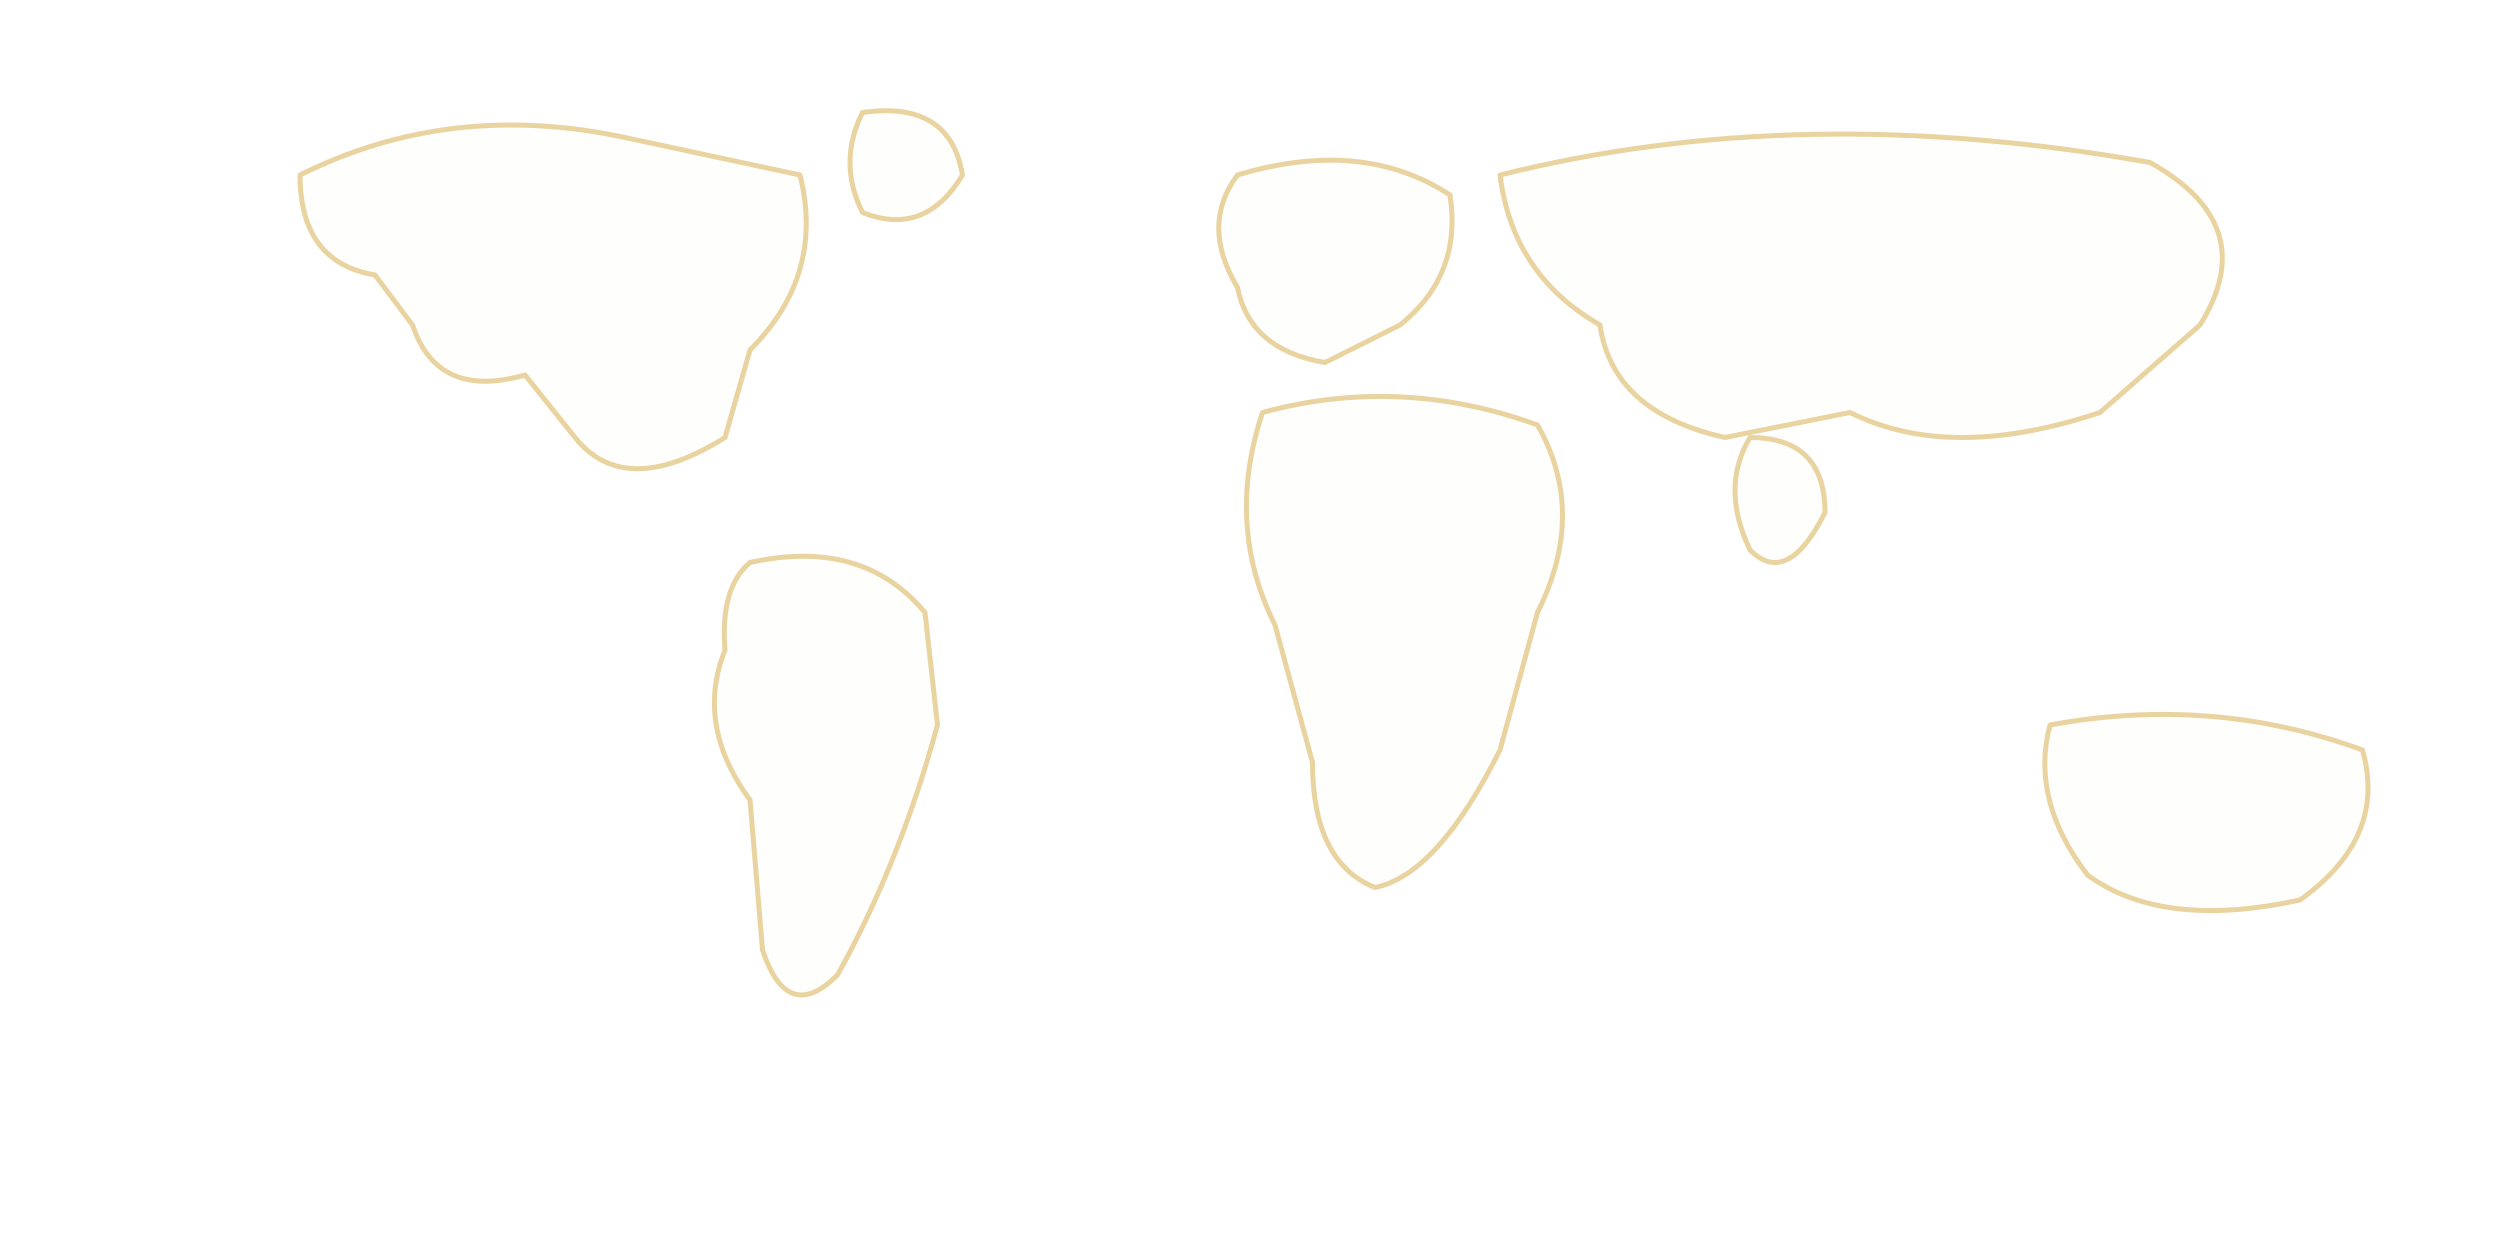
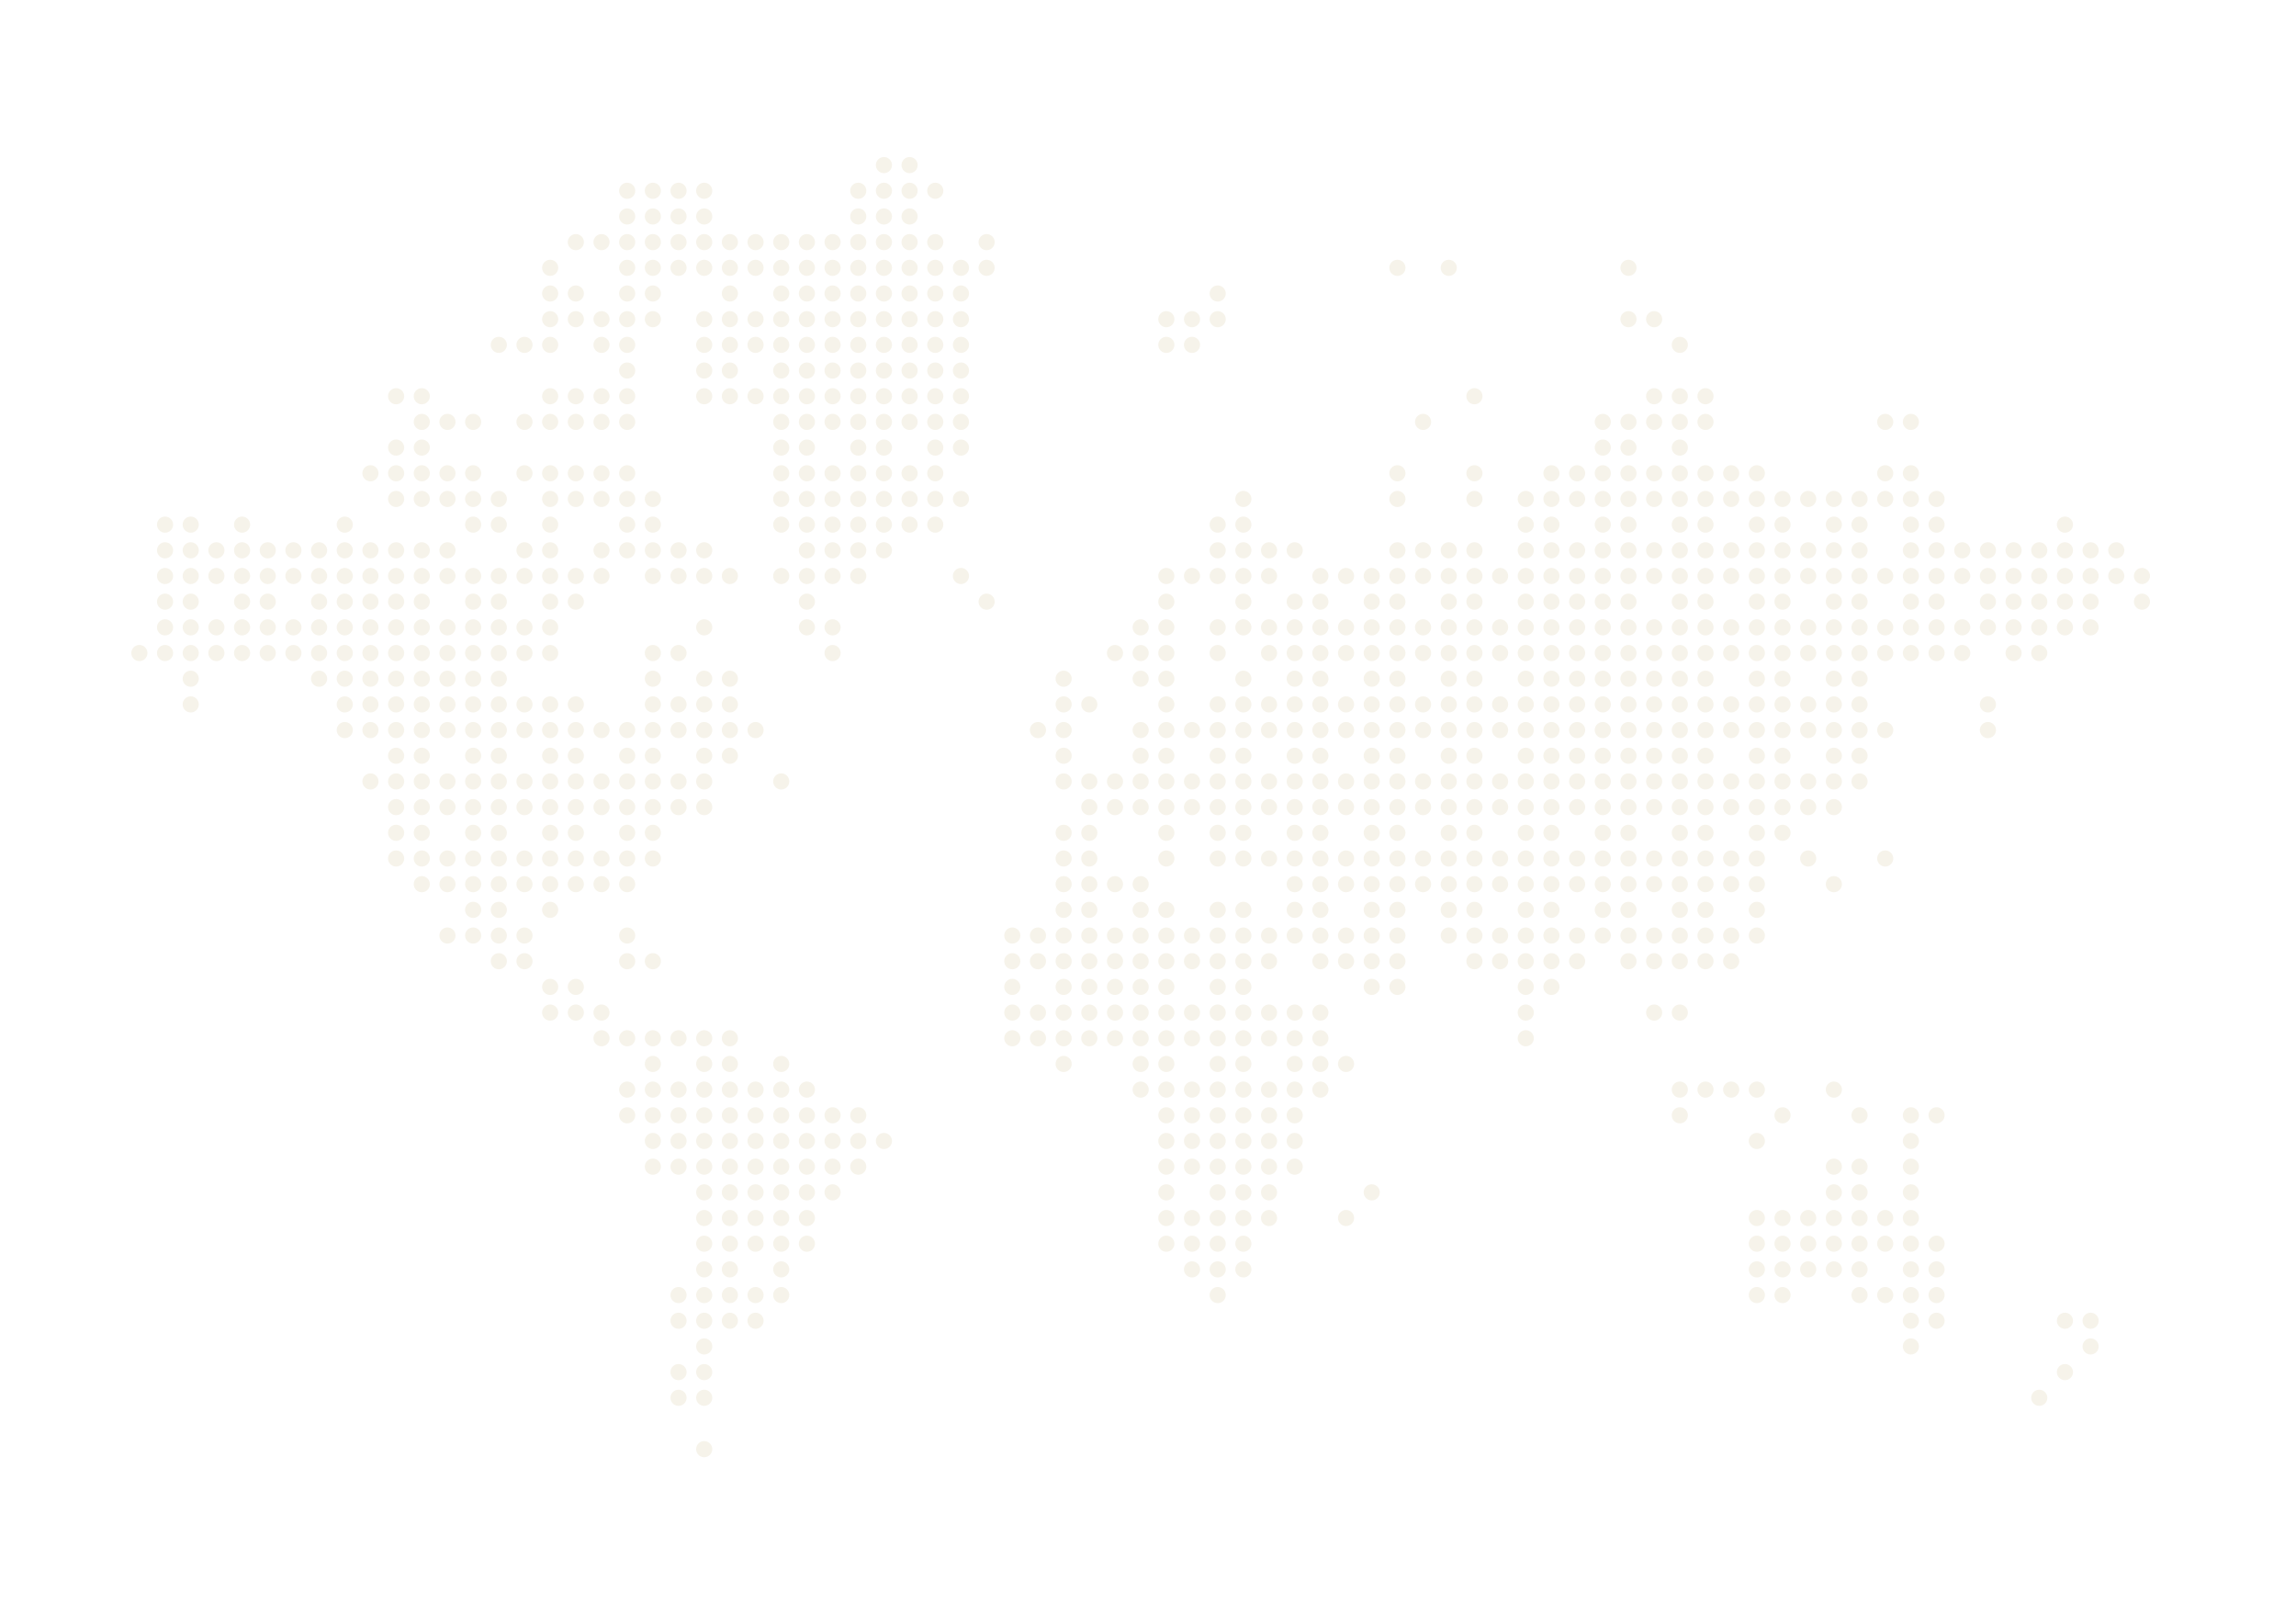
- <svg xmlns="http://www.w3.org/2000/svg" viewBox="0 0 1000 500" role="img" aria-label="World map">
-   <g fill="#f6f3ea" fill-opacity="0.16" stroke="#d4a843" stroke-opacity="0.5" stroke-width="2" stroke-linejoin="round">
-     <path d="M120 70 Q180 40 250 55 L320 70 Q330 110 300 140 L290 175 Q250 200 230 175 L210 150 Q175 160 165 130 L150 110 Q120 105 120 70 Z" />
-     <path d="M345 45 Q380 40 385 70 Q370 95 345 85 Q335 65 345 45 Z" />
-     <path d="M300 225 Q345 215 370 245 L375 290 Q360 345 335 390 Q315 410 305 380 L300 320 Q278 290 290 260 Q288 235 300 225 Z" />
-     <path d="M495 70 Q545 55 580 78 Q585 110 560 130 L530 145 Q500 140 495 115 Q480 90 495 70 Z" />
-     <path d="M505 165 Q560 150 615 170 Q635 205 615 245 L600 300 Q575 350 550 355 Q525 345 525 305 L510 250 Q490 210 505 165 Z" />
-     <path d="M600 70 Q720 40 860 65 Q905 90 880 130 L840 165 Q780 185 740 165 L690 175 Q645 165 640 130 Q605 110 600 70 Z" />
-     <path d="M700 175 Q730 175 730 205 Q715 235 700 220 Q688 195 700 175 Z" />
-     <path d="M820 290 Q885 278 945 300 Q955 335 920 360 Q865 372 835 350 Q812 320 820 290 Z" />
+ <svg xmlns="http://www.w3.org/2000/svg" viewBox="0 0 626 440" role="img" aria-label="World map (dot matrix)">
+   <style>circle{r:2.2px}</style>
+   <g fill="#f6f3ea">
+     <circle cx="241" cy="45" />
+     <circle cx="248" cy="45" />
+     <circle cx="171" cy="52" />
+     <circle cx="178" cy="52" />
+     <circle cx="185" cy="52" />
+     <circle cx="192" cy="52" />
+     <circle cx="234" cy="52" />
+     <circle cx="241" cy="52" />
+     <circle cx="248" cy="52" />
+     <circle cx="255" cy="52" />
+     <circle cx="171" cy="59" />
+     <circle cx="178" cy="59" />
+     <circle cx="185" cy="59" />
+     <circle cx="192" cy="59" />
+     <circle cx="234" cy="59" />
+     <circle cx="241" cy="59" />
+     <circle cx="248" cy="59" />
+     <circle cx="157" cy="66" />
+     <circle cx="164" cy="66" />
+     <circle cx="171" cy="66" />
+     <circle cx="178" cy="66" />
+     <circle cx="185" cy="66" />
+     <circle cx="192" cy="66" />
+     <circle cx="199" cy="66" />
+     <circle cx="206" cy="66" />
+     <circle cx="213" cy="66" />
+     <circle cx="220" cy="66" />
+     <circle cx="227" cy="66" />
+     <circle cx="234" cy="66" />
+     <circle cx="241" cy="66" />
+     <circle cx="248" cy="66" />
+     <circle cx="255" cy="66" />
+     <circle cx="269" cy="66" />
+     <circle cx="150" cy="73" />
+     <circle cx="171" cy="73" />
+     <circle cx="178" cy="73" />
+     <circle cx="185" cy="73" />
+     <circle cx="192" cy="73" />
+     <circle cx="199" cy="73" />
+     <circle cx="206" cy="73" />
+     <circle cx="213" cy="73" />
+     <circle cx="220" cy="73" />
+     <circle cx="227" cy="73" />
+     <circle cx="234" cy="73" />
+     <circle cx="241" cy="73" />
+     <circle cx="248" cy="73" />
+     <circle cx="255" cy="73" />
+     <circle cx="262" cy="73" />
+     <circle cx="269" cy="73" />
+     <circle cx="381" cy="73" />
+     <circle cx="395" cy="73" />
+     <circle cx="444" cy="73" />
+     <circle cx="150" cy="80" />
+     <circle cx="157" cy="80" />
+     <circle cx="171" cy="80" />
+     <circle cx="178" cy="80" />
+     <circle cx="199" cy="80" />
+     <circle cx="213" cy="80" />
+     <circle cx="220" cy="80" />
+     <circle cx="227" cy="80" />
+     <circle cx="234" cy="80" />
+     <circle cx="241" cy="80" />
+     <circle cx="248" cy="80" />
+     <circle cx="255" cy="80" />
+     <circle cx="262" cy="80" />
+     <circle cx="332" cy="80" />
+     <circle cx="150" cy="87" />
+     <circle cx="157" cy="87" />
+     <circle cx="164" cy="87" />
+     <circle cx="171" cy="87" />
+     <circle cx="178" cy="87" />
+     <circle cx="192" cy="87" />
+     <circle cx="199" cy="87" />
+     <circle cx="206" cy="87" />
+     <circle cx="213" cy="87" />
+     <circle cx="220" cy="87" />
+     <circle cx="227" cy="87" />
+     <circle cx="234" cy="87" />
+     <circle cx="241" cy="87" />
+     <circle cx="248" cy="87" />
+     <circle cx="255" cy="87" />
+     <circle cx="262" cy="87" />
+     <circle cx="318" cy="87" />
+     <circle cx="325" cy="87" />
+     <circle cx="332" cy="87" />
+     <circle cx="444" cy="87" />
+     <circle cx="451" cy="87" />
+     <circle cx="136" cy="94" />
+     <circle cx="143" cy="94" />
+     <circle cx="150" cy="94" />
+     <circle cx="164" cy="94" />
+     <circle cx="171" cy="94" />
+     <circle cx="192" cy="94" />
+     <circle cx="199" cy="94" />
+     <circle cx="206" cy="94" />
+     <circle cx="213" cy="94" />
+     <circle cx="220" cy="94" />
+     <circle cx="227" cy="94" />
+     <circle cx="234" cy="94" />
+     <circle cx="241" cy="94" />
+     <circle cx="248" cy="94" />
+     <circle cx="255" cy="94" />
+     <circle cx="262" cy="94" />
+     <circle cx="318" cy="94" />
+     <circle cx="325" cy="94" />
+     <circle cx="458" cy="94" />
+     <circle cx="171" cy="101" />
+     <circle cx="192" cy="101" />
+     <circle cx="199" cy="101" />
+     <circle cx="213" cy="101" />
+     <circle cx="220" cy="101" />
+     <circle cx="227" cy="101" />
+     <circle cx="234" cy="101" />
+     <circle cx="241" cy="101" />
+     <circle cx="248" cy="101" />
+     <circle cx="255" cy="101" />
+     <circle cx="262" cy="101" />
+     <circle cx="108" cy="108" />
+     <circle cx="115" cy="108" />
+     <circle cx="150" cy="108" />
+     <circle cx="157" cy="108" />
+     <circle cx="164" cy="108" />
+     <circle cx="171" cy="108" />
+     <circle cx="192" cy="108" />
+     <circle cx="199" cy="108" />
+     <circle cx="206" cy="108" />
+     <circle cx="213" cy="108" />
+     <circle cx="220" cy="108" />
+     <circle cx="227" cy="108" />
+     <circle cx="234" cy="108" />
+     <circle cx="241" cy="108" />
+     <circle cx="248" cy="108" />
+     <circle cx="255" cy="108" />
+     <circle cx="262" cy="108" />
+     <circle cx="402" cy="108" />
+     <circle cx="451" cy="108" />
+     <circle cx="458" cy="108" />
+     <circle cx="465" cy="108" />
+     <circle cx="115" cy="115" />
+     <circle cx="122" cy="115" />
+     <circle cx="129" cy="115" />
+     <circle cx="143" cy="115" />
+     <circle cx="150" cy="115" />
+     <circle cx="157" cy="115" />
+     <circle cx="164" cy="115" />
+     <circle cx="171" cy="115" />
+     <circle cx="213" cy="115" />
+     <circle cx="220" cy="115" />
+     <circle cx="227" cy="115" />
+     <circle cx="234" cy="115" />
+     <circle cx="241" cy="115" />
+     <circle cx="248" cy="115" />
+     <circle cx="255" cy="115" />
+     <circle cx="262" cy="115" />
+     <circle cx="388" cy="115" />
+     <circle cx="437" cy="115" />
+     <circle cx="444" cy="115" />
+     <circle cx="451" cy="115" />
+     <circle cx="458" cy="115" />
+     <circle cx="465" cy="115" />
+     <circle cx="514" cy="115" />
+     <circle cx="521" cy="115" />
+     <circle cx="108" cy="122" />
+     <circle cx="115" cy="122" />
+     <circle cx="213" cy="122" />
+     <circle cx="220" cy="122" />
+     <circle cx="234" cy="122" />
+     <circle cx="241" cy="122" />
+     <circle cx="255" cy="122" />
+     <circle cx="262" cy="122" />
+     <circle cx="437" cy="122" />
+     <circle cx="444" cy="122" />
+     <circle cx="458" cy="122" />
+     <circle cx="101" cy="129" />
+     <circle cx="108" cy="129" />
+     <circle cx="115" cy="129" />
+     <circle cx="122" cy="129" />
+     <circle cx="129" cy="129" />
+     <circle cx="143" cy="129" />
+     <circle cx="150" cy="129" />
+     <circle cx="157" cy="129" />
+     <circle cx="164" cy="129" />
+     <circle cx="171" cy="129" />
+     <circle cx="213" cy="129" />
+     <circle cx="220" cy="129" />
+     <circle cx="227" cy="129" />
+     <circle cx="234" cy="129" />
+     <circle cx="241" cy="129" />
+     <circle cx="248" cy="129" />
+     <circle cx="255" cy="129" />
+     <circle cx="381" cy="129" />
+     <circle cx="402" cy="129" />
+     <circle cx="423" cy="129" />
+     <circle cx="430" cy="129" />
+     <circle cx="437" cy="129" />
+     <circle cx="444" cy="129" />
+     <circle cx="451" cy="129" />
+     <circle cx="458" cy="129" />
+     <circle cx="465" cy="129" />
+     <circle cx="472" cy="129" />
+     <circle cx="479" cy="129" />
+     <circle cx="514" cy="129" />
+     <circle cx="521" cy="129" />
+     <circle cx="108" cy="136" />
+     <circle cx="115" cy="136" />
+     <circle cx="122" cy="136" />
+     <circle cx="129" cy="136" />
+     <circle cx="136" cy="136" />
+     <circle cx="150" cy="136" />
+     <circle cx="157" cy="136" />
+     <circle cx="164" cy="136" />
+     <circle cx="171" cy="136" />
+     <circle cx="178" cy="136" />
+     <circle cx="213" cy="136" />
+     <circle cx="220" cy="136" />
+     <circle cx="227" cy="136" />
+     <circle cx="234" cy="136" />
+     <circle cx="241" cy="136" />
+     <circle cx="248" cy="136" />
+     <circle cx="255" cy="136" />
+     <circle cx="262" cy="136" />
+     <circle cx="339" cy="136" />
+     <circle cx="381" cy="136" />
+     <circle cx="402" cy="136" />
+     <circle cx="416" cy="136" />
+     <circle cx="423" cy="136" />
+     <circle cx="430" cy="136" />
+     <circle cx="437" cy="136" />
+     <circle cx="444" cy="136" />
+     <circle cx="451" cy="136" />
+     <circle cx="458" cy="136" />
+     <circle cx="465" cy="136" />
+     <circle cx="472" cy="136" />
+     <circle cx="479" cy="136" />
+     <circle cx="486" cy="136" />
+     <circle cx="493" cy="136" />
+     <circle cx="500" cy="136" />
+     <circle cx="507" cy="136" />
+     <circle cx="514" cy="136" />
+     <circle cx="521" cy="136" />
+     <circle cx="528" cy="136" />
+     <circle cx="45" cy="143" />
+     <circle cx="52" cy="143" />
+     <circle cx="66" cy="143" />
+     <circle cx="94" cy="143" />
+     <circle cx="129" cy="143" />
+     <circle cx="136" cy="143" />
+     <circle cx="150" cy="143" />
+     <circle cx="171" cy="143" />
+     <circle cx="178" cy="143" />
+     <circle cx="213" cy="143" />
+     <circle cx="220" cy="143" />
+     <circle cx="227" cy="143" />
+     <circle cx="234" cy="143" />
+     <circle cx="241" cy="143" />
+     <circle cx="248" cy="143" />
+     <circle cx="255" cy="143" />
+     <circle cx="332" cy="143" />
+     <circle cx="339" cy="143" />
+     <circle cx="416" cy="143" />
+     <circle cx="423" cy="143" />
+     <circle cx="437" cy="143" />
+     <circle cx="444" cy="143" />
+     <circle cx="458" cy="143" />
+     <circle cx="465" cy="143" />
+     <circle cx="479" cy="143" />
+     <circle cx="486" cy="143" />
+     <circle cx="500" cy="143" />
+     <circle cx="507" cy="143" />
+     <circle cx="521" cy="143" />
+     <circle cx="528" cy="143" />
+     <circle cx="563" cy="143" />
+     <circle cx="45" cy="150" />
+     <circle cx="52" cy="150" />
+     <circle cx="59" cy="150" />
+     <circle cx="66" cy="150" />
+     <circle cx="73" cy="150" />
+     <circle cx="80" cy="150" />
+     <circle cx="87" cy="150" />
+     <circle cx="94" cy="150" />
+     <circle cx="101" cy="150" />
+     <circle cx="108" cy="150" />
+     <circle cx="115" cy="150" />
+     <circle cx="122" cy="150" />
+     <circle cx="143" cy="150" />
+     <circle cx="150" cy="150" />
+     <circle cx="164" cy="150" />
+     <circle cx="171" cy="150" />
+     <circle cx="178" cy="150" />
+     <circle cx="185" cy="150" />
+     <circle cx="192" cy="150" />
+     <circle cx="220" cy="150" />
+     <circle cx="227" cy="150" />
+     <circle cx="234" cy="150" />
+     <circle cx="241" cy="150" />
+     <circle cx="332" cy="150" />
+     <circle cx="339" cy="150" />
+     <circle cx="346" cy="150" />
+     <circle cx="353" cy="150" />
+     <circle cx="381" cy="150" />
+     <circle cx="388" cy="150" />
+     <circle cx="395" cy="150" />
+     <circle cx="402" cy="150" />
+     <circle cx="416" cy="150" />
+     <circle cx="423" cy="150" />
+     <circle cx="430" cy="150" />
+     <circle cx="437" cy="150" />
+     <circle cx="444" cy="150" />
+     <circle cx="451" cy="150" />
+     <circle cx="458" cy="150" />
+     <circle cx="465" cy="150" />
+     <circle cx="472" cy="150" />
+     <circle cx="479" cy="150" />
+     <circle cx="486" cy="150" />
+     <circle cx="493" cy="150" />
+     <circle cx="500" cy="150" />
+     <circle cx="507" cy="150" />
+     <circle cx="521" cy="150" />
+     <circle cx="528" cy="150" />
+     <circle cx="535" cy="150" />
+     <circle cx="542" cy="150" />
+     <circle cx="549" cy="150" />
+     <circle cx="556" cy="150" />
+     <circle cx="563" cy="150" />
+     <circle cx="570" cy="150" />
+     <circle cx="577" cy="150" />
+     <circle cx="45" cy="157" />
+     <circle cx="52" cy="157" />
+     <circle cx="59" cy="157" />
+     <circle cx="66" cy="157" />
+     <circle cx="73" cy="157" />
+     <circle cx="80" cy="157" />
+     <circle cx="87" cy="157" />
+     <circle cx="94" cy="157" />
+     <circle cx="101" cy="157" />
+     <circle cx="108" cy="157" />
+     <circle cx="115" cy="157" />
+     <circle cx="122" cy="157" />
+     <circle cx="129" cy="157" />
+     <circle cx="136" cy="157" />
+     <circle cx="143" cy="157" />
+     <circle cx="150" cy="157" />
+     <circle cx="157" cy="157" />
+     <circle cx="164" cy="157" />
+     <circle cx="178" cy="157" />
+     <circle cx="185" cy="157" />
+     <circle cx="192" cy="157" />
+     <circle cx="199" cy="157" />
+     <circle cx="213" cy="157" />
+     <circle cx="220" cy="157" />
+     <circle cx="227" cy="157" />
+     <circle cx="234" cy="157" />
+     <circle cx="262" cy="157" />
+     <circle cx="318" cy="157" />
+     <circle cx="325" cy="157" />
+     <circle cx="332" cy="157" />
+     <circle cx="339" cy="157" />
+     <circle cx="346" cy="157" />
+     <circle cx="360" cy="157" />
+     <circle cx="367" cy="157" />
+     <circle cx="374" cy="157" />
+     <circle cx="381" cy="157" />
+     <circle cx="388" cy="157" />
+     <circle cx="395" cy="157" />
+     <circle cx="402" cy="157" />
+     <circle cx="409" cy="157" />
+     <circle cx="416" cy="157" />
+     <circle cx="423" cy="157" />
+     <circle cx="430" cy="157" />
+     <circle cx="437" cy="157" />
+     <circle cx="444" cy="157" />
+     <circle cx="451" cy="157" />
+     <circle cx="458" cy="157" />
+     <circle cx="465" cy="157" />
+     <circle cx="472" cy="157" />
+     <circle cx="479" cy="157" />
+     <circle cx="486" cy="157" />
+     <circle cx="493" cy="157" />
+     <circle cx="500" cy="157" />
+     <circle cx="507" cy="157" />
+     <circle cx="514" cy="157" />
+     <circle cx="521" cy="157" />
+     <circle cx="528" cy="157" />
+     <circle cx="535" cy="157" />
+     <circle cx="542" cy="157" />
+     <circle cx="549" cy="157" />
+     <circle cx="556" cy="157" />
+     <circle cx="563" cy="157" />
+     <circle cx="570" cy="157" />
+     <circle cx="577" cy="157" />
+     <circle cx="584" cy="157" />
+     <circle cx="45" cy="164" />
+     <circle cx="52" cy="164" />
+     <circle cx="66" cy="164" />
+     <circle cx="73" cy="164" />
+     <circle cx="87" cy="164" />
+     <circle cx="94" cy="164" />
+     <circle cx="101" cy="164" />
+     <circle cx="108" cy="164" />
+     <circle cx="115" cy="164" />
+     <circle cx="129" cy="164" />
+     <circle cx="136" cy="164" />
+     <circle cx="150" cy="164" />
+     <circle cx="157" cy="164" />
+     <circle cx="220" cy="164" />
+     <circle cx="269" cy="164" />
+     <circle cx="318" cy="164" />
+     <circle cx="339" cy="164" />
+     <circle cx="353" cy="164" />
+     <circle cx="360" cy="164" />
+     <circle cx="374" cy="164" />
+     <circle cx="381" cy="164" />
+     <circle cx="395" cy="164" />
+     <circle cx="402" cy="164" />
+     <circle cx="416" cy="164" />
+     <circle cx="423" cy="164" />
+     <circle cx="430" cy="164" />
+     <circle cx="437" cy="164" />
+     <circle cx="444" cy="164" />
+     <circle cx="458" cy="164" />
+     <circle cx="465" cy="164" />
+     <circle cx="479" cy="164" />
+     <circle cx="486" cy="164" />
+     <circle cx="500" cy="164" />
+     <circle cx="507" cy="164" />
+     <circle cx="521" cy="164" />
+     <circle cx="528" cy="164" />
+     <circle cx="542" cy="164" />
+     <circle cx="549" cy="164" />
+     <circle cx="556" cy="164" />
+     <circle cx="563" cy="164" />
+     <circle cx="570" cy="164" />
+     <circle cx="584" cy="164" />
+     <circle cx="45" cy="171" />
+     <circle cx="52" cy="171" />
+     <circle cx="59" cy="171" />
+     <circle cx="66" cy="171" />
+     <circle cx="73" cy="171" />
+     <circle cx="80" cy="171" />
+     <circle cx="87" cy="171" />
+     <circle cx="94" cy="171" />
+     <circle cx="101" cy="171" />
+     <circle cx="108" cy="171" />
+     <circle cx="115" cy="171" />
+     <circle cx="122" cy="171" />
+     <circle cx="129" cy="171" />
+     <circle cx="136" cy="171" />
+     <circle cx="143" cy="171" />
+     <circle cx="150" cy="171" />
+     <circle cx="192" cy="171" />
+     <circle cx="220" cy="171" />
+     <circle cx="227" cy="171" />
+     <circle cx="311" cy="171" />
+     <circle cx="318" cy="171" />
+     <circle cx="332" cy="171" />
+     <circle cx="339" cy="171" />
+     <circle cx="346" cy="171" />
+     <circle cx="353" cy="171" />
+     <circle cx="360" cy="171" />
+     <circle cx="367" cy="171" />
+     <circle cx="374" cy="171" />
+     <circle cx="381" cy="171" />
+     <circle cx="388" cy="171" />
+     <circle cx="395" cy="171" />
+     <circle cx="402" cy="171" />
+     <circle cx="409" cy="171" />
+     <circle cx="416" cy="171" />
+     <circle cx="423" cy="171" />
+     <circle cx="430" cy="171" />
+     <circle cx="437" cy="171" />
+     <circle cx="444" cy="171" />
+     <circle cx="451" cy="171" />
+     <circle cx="458" cy="171" />
+     <circle cx="465" cy="171" />
+     <circle cx="472" cy="171" />
+     <circle cx="479" cy="171" />
+     <circle cx="486" cy="171" />
+     <circle cx="493" cy="171" />
+     <circle cx="500" cy="171" />
+     <circle cx="507" cy="171" />
+     <circle cx="514" cy="171" />
+     <circle cx="521" cy="171" />
+     <circle cx="528" cy="171" />
+     <circle cx="535" cy="171" />
+     <circle cx="542" cy="171" />
+     <circle cx="549" cy="171" />
+     <circle cx="556" cy="171" />
+     <circle cx="563" cy="171" />
+     <circle cx="570" cy="171" />
+     <circle cx="38" cy="178" />
+     <circle cx="45" cy="178" />
+     <circle cx="52" cy="178" />
+     <circle cx="59" cy="178" />
+     <circle cx="66" cy="178" />
+     <circle cx="73" cy="178" />
+     <circle cx="80" cy="178" />
+     <circle cx="87" cy="178" />
+     <circle cx="94" cy="178" />
+     <circle cx="101" cy="178" />
+     <circle cx="108" cy="178" />
+     <circle cx="115" cy="178" />
+     <circle cx="122" cy="178" />
+     <circle cx="129" cy="178" />
+     <circle cx="136" cy="178" />
+     <circle cx="143" cy="178" />
+     <circle cx="150" cy="178" />
+     <circle cx="178" cy="178" />
+     <circle cx="185" cy="178" />
+     <circle cx="227" cy="178" />
+     <circle cx="304" cy="178" />
+     <circle cx="311" cy="178" />
+     <circle cx="318" cy="178" />
+     <circle cx="332" cy="178" />
+     <circle cx="346" cy="178" />
+     <circle cx="353" cy="178" />
+     <circle cx="360" cy="178" />
+     <circle cx="367" cy="178" />
+     <circle cx="374" cy="178" />
+     <circle cx="381" cy="178" />
+     <circle cx="388" cy="178" />
+     <circle cx="395" cy="178" />
+     <circle cx="402" cy="178" />
+     <circle cx="409" cy="178" />
+     <circle cx="416" cy="178" />
+     <circle cx="423" cy="178" />
+     <circle cx="430" cy="178" />
+     <circle cx="437" cy="178" />
+     <circle cx="444" cy="178" />
+     <circle cx="451" cy="178" />
+     <circle cx="458" cy="178" />
+     <circle cx="465" cy="178" />
+     <circle cx="472" cy="178" />
+     <circle cx="479" cy="178" />
+     <circle cx="486" cy="178" />
+     <circle cx="493" cy="178" />
+     <circle cx="500" cy="178" />
+     <circle cx="507" cy="178" />
+     <circle cx="514" cy="178" />
+     <circle cx="521" cy="178" />
+     <circle cx="528" cy="178" />
+     <circle cx="535" cy="178" />
+     <circle cx="549" cy="178" />
+     <circle cx="556" cy="178" />
+     <circle cx="52" cy="185" />
+     <circle cx="87" cy="185" />
+     <circle cx="94" cy="185" />
+     <circle cx="101" cy="185" />
+     <circle cx="108" cy="185" />
+     <circle cx="115" cy="185" />
+     <circle cx="122" cy="185" />
+     <circle cx="129" cy="185" />
+     <circle cx="136" cy="185" />
+     <circle cx="178" cy="185" />
+     <circle cx="192" cy="185" />
+     <circle cx="199" cy="185" />
+     <circle cx="290" cy="185" />
+     <circle cx="311" cy="185" />
+     <circle cx="318" cy="185" />
+     <circle cx="339" cy="185" />
+     <circle cx="353" cy="185" />
+     <circle cx="360" cy="185" />
+     <circle cx="374" cy="185" />
+     <circle cx="381" cy="185" />
+     <circle cx="395" cy="185" />
+     <circle cx="402" cy="185" />
+     <circle cx="416" cy="185" />
+     <circle cx="423" cy="185" />
+     <circle cx="430" cy="185" />
+     <circle cx="437" cy="185" />
+     <circle cx="444" cy="185" />
+     <circle cx="451" cy="185" />
+     <circle cx="458" cy="185" />
+     <circle cx="465" cy="185" />
+     <circle cx="479" cy="185" />
+     <circle cx="486" cy="185" />
+     <circle cx="500" cy="185" />
+     <circle cx="507" cy="185" />
+     <circle cx="52" cy="192" />
+     <circle cx="94" cy="192" />
+     <circle cx="101" cy="192" />
+     <circle cx="108" cy="192" />
+     <circle cx="115" cy="192" />
+     <circle cx="122" cy="192" />
+     <circle cx="129" cy="192" />
+     <circle cx="136" cy="192" />
+     <circle cx="143" cy="192" />
+     <circle cx="150" cy="192" />
+     <circle cx="157" cy="192" />
+     <circle cx="178" cy="192" />
+     <circle cx="185" cy="192" />
+     <circle cx="192" cy="192" />
+     <circle cx="199" cy="192" />
+     <circle cx="290" cy="192" />
+     <circle cx="297" cy="192" />
+     <circle cx="318" cy="192" />
+     <circle cx="332" cy="192" />
+     <circle cx="339" cy="192" />
+     <circle cx="346" cy="192" />
+     <circle cx="353" cy="192" />
+     <circle cx="360" cy="192" />
+     <circle cx="367" cy="192" />
+     <circle cx="374" cy="192" />
+     <circle cx="381" cy="192" />
+     <circle cx="388" cy="192" />
+     <circle cx="395" cy="192" />
+     <circle cx="402" cy="192" />
+     <circle cx="409" cy="192" />
+     <circle cx="416" cy="192" />
+     <circle cx="423" cy="192" />
+     <circle cx="430" cy="192" />
+     <circle cx="437" cy="192" />
+     <circle cx="444" cy="192" />
+     <circle cx="451" cy="192" />
+     <circle cx="458" cy="192" />
+     <circle cx="465" cy="192" />
+     <circle cx="472" cy="192" />
+     <circle cx="479" cy="192" />
+     <circle cx="486" cy="192" />
+     <circle cx="493" cy="192" />
+     <circle cx="500" cy="192" />
+     <circle cx="507" cy="192" />
+     <circle cx="542" cy="192" />
+     <circle cx="94" cy="199" />
+     <circle cx="101" cy="199" />
+     <circle cx="108" cy="199" />
+     <circle cx="115" cy="199" />
+     <circle cx="122" cy="199" />
+     <circle cx="129" cy="199" />
+     <circle cx="136" cy="199" />
+     <circle cx="143" cy="199" />
+     <circle cx="150" cy="199" />
+     <circle cx="157" cy="199" />
+     <circle cx="164" cy="199" />
+     <circle cx="171" cy="199" />
+     <circle cx="178" cy="199" />
+     <circle cx="185" cy="199" />
+     <circle cx="192" cy="199" />
+     <circle cx="199" cy="199" />
+     <circle cx="206" cy="199" />
+     <circle cx="283" cy="199" />
+     <circle cx="290" cy="199" />
+     <circle cx="311" cy="199" />
+     <circle cx="318" cy="199" />
+     <circle cx="325" cy="199" />
+     <circle cx="332" cy="199" />
+     <circle cx="339" cy="199" />
+     <circle cx="346" cy="199" />
+     <circle cx="353" cy="199" />
+     <circle cx="360" cy="199" />
+     <circle cx="367" cy="199" />
+     <circle cx="374" cy="199" />
+     <circle cx="381" cy="199" />
+     <circle cx="388" cy="199" />
+     <circle cx="395" cy="199" />
+     <circle cx="402" cy="199" />
+     <circle cx="409" cy="199" />
+     <circle cx="416" cy="199" />
+     <circle cx="423" cy="199" />
+     <circle cx="430" cy="199" />
+     <circle cx="437" cy="199" />
+     <circle cx="444" cy="199" />
+     <circle cx="451" cy="199" />
+     <circle cx="458" cy="199" />
+     <circle cx="465" cy="199" />
+     <circle cx="472" cy="199" />
+     <circle cx="479" cy="199" />
+     <circle cx="486" cy="199" />
+     <circle cx="493" cy="199" />
+     <circle cx="500" cy="199" />
+     <circle cx="507" cy="199" />
+     <circle cx="514" cy="199" />
+     <circle cx="542" cy="199" />
+     <circle cx="108" cy="206" />
+     <circle cx="115" cy="206" />
+     <circle cx="129" cy="206" />
+     <circle cx="136" cy="206" />
+     <circle cx="150" cy="206" />
+     <circle cx="157" cy="206" />
+     <circle cx="171" cy="206" />
+     <circle cx="178" cy="206" />
+     <circle cx="192" cy="206" />
+     <circle cx="199" cy="206" />
+     <circle cx="290" cy="206" />
+     <circle cx="311" cy="206" />
+     <circle cx="318" cy="206" />
+     <circle cx="332" cy="206" />
+     <circle cx="339" cy="206" />
+     <circle cx="353" cy="206" />
+     <circle cx="360" cy="206" />
+     <circle cx="374" cy="206" />
+     <circle cx="381" cy="206" />
+     <circle cx="395" cy="206" />
+     <circle cx="402" cy="206" />
+     <circle cx="416" cy="206" />
+     <circle cx="423" cy="206" />
+     <circle cx="430" cy="206" />
+     <circle cx="437" cy="206" />
+     <circle cx="444" cy="206" />
+     <circle cx="451" cy="206" />
+     <circle cx="458" cy="206" />
+     <circle cx="465" cy="206" />
+     <circle cx="479" cy="206" />
+     <circle cx="486" cy="206" />
+     <circle cx="500" cy="206" />
+     <circle cx="507" cy="206" />
+     <circle cx="101" cy="213" />
+     <circle cx="108" cy="213" />
+     <circle cx="115" cy="213" />
+     <circle cx="122" cy="213" />
+     <circle cx="129" cy="213" />
+     <circle cx="136" cy="213" />
+     <circle cx="143" cy="213" />
+     <circle cx="150" cy="213" />
+     <circle cx="157" cy="213" />
+     <circle cx="164" cy="213" />
+     <circle cx="171" cy="213" />
+     <circle cx="178" cy="213" />
+     <circle cx="185" cy="213" />
+     <circle cx="192" cy="213" />
+     <circle cx="213" cy="213" />
+     <circle cx="290" cy="213" />
+     <circle cx="297" cy="213" />
+     <circle cx="304" cy="213" />
+     <circle cx="311" cy="213" />
+     <circle cx="318" cy="213" />
+     <circle cx="325" cy="213" />
+     <circle cx="332" cy="213" />
+     <circle cx="339" cy="213" />
+     <circle cx="346" cy="213" />
+     <circle cx="353" cy="213" />
+     <circle cx="360" cy="213" />
+     <circle cx="367" cy="213" />
+     <circle cx="374" cy="213" />
+     <circle cx="381" cy="213" />
+     <circle cx="388" cy="213" />
+     <circle cx="395" cy="213" />
+     <circle cx="402" cy="213" />
+     <circle cx="409" cy="213" />
+     <circle cx="416" cy="213" />
+     <circle cx="423" cy="213" />
+     <circle cx="430" cy="213" />
+     <circle cx="437" cy="213" />
+     <circle cx="444" cy="213" />
+     <circle cx="451" cy="213" />
+     <circle cx="458" cy="213" />
+     <circle cx="465" cy="213" />
+     <circle cx="472" cy="213" />
+     <circle cx="479" cy="213" />
+     <circle cx="486" cy="213" />
+     <circle cx="493" cy="213" />
+     <circle cx="500" cy="213" />
+     <circle cx="507" cy="213" />
+     <circle cx="108" cy="220" />
+     <circle cx="115" cy="220" />
+     <circle cx="122" cy="220" />
+     <circle cx="129" cy="220" />
+     <circle cx="136" cy="220" />
+     <circle cx="143" cy="220" />
+     <circle cx="150" cy="220" />
+     <circle cx="157" cy="220" />
+     <circle cx="164" cy="220" />
+     <circle cx="171" cy="220" />
+     <circle cx="178" cy="220" />
+     <circle cx="185" cy="220" />
+     <circle cx="192" cy="220" />
+     <circle cx="297" cy="220" />
+     <circle cx="304" cy="220" />
+     <circle cx="311" cy="220" />
+     <circle cx="318" cy="220" />
+     <circle cx="325" cy="220" />
+     <circle cx="332" cy="220" />
+     <circle cx="339" cy="220" />
+     <circle cx="346" cy="220" />
+     <circle cx="353" cy="220" />
+     <circle cx="360" cy="220" />
+     <circle cx="367" cy="220" />
+     <circle cx="374" cy="220" />
+     <circle cx="381" cy="220" />
+     <circle cx="388" cy="220" />
+     <circle cx="395" cy="220" />
+     <circle cx="402" cy="220" />
+     <circle cx="409" cy="220" />
+     <circle cx="416" cy="220" />
+     <circle cx="423" cy="220" />
+     <circle cx="430" cy="220" />
+     <circle cx="437" cy="220" />
+     <circle cx="444" cy="220" />
+     <circle cx="451" cy="220" />
+     <circle cx="458" cy="220" />
+     <circle cx="465" cy="220" />
+     <circle cx="472" cy="220" />
+     <circle cx="479" cy="220" />
+     <circle cx="486" cy="220" />
+     <circle cx="493" cy="220" />
+     <circle cx="500" cy="220" />
+     <circle cx="108" cy="227" />
+     <circle cx="115" cy="227" />
+     <circle cx="129" cy="227" />
+     <circle cx="136" cy="227" />
+     <circle cx="150" cy="227" />
+     <circle cx="157" cy="227" />
+     <circle cx="171" cy="227" />
+     <circle cx="178" cy="227" />
+     <circle cx="290" cy="227" />
+     <circle cx="297" cy="227" />
+     <circle cx="318" cy="227" />
+     <circle cx="332" cy="227" />
+     <circle cx="339" cy="227" />
+     <circle cx="353" cy="227" />
+     <circle cx="360" cy="227" />
+     <circle cx="374" cy="227" />
+     <circle cx="381" cy="227" />
+     <circle cx="395" cy="227" />
+     <circle cx="402" cy="227" />
+     <circle cx="416" cy="227" />
+     <circle cx="423" cy="227" />
+     <circle cx="437" cy="227" />
+     <circle cx="444" cy="227" />
+     <circle cx="458" cy="227" />
+     <circle cx="465" cy="227" />
+     <circle cx="479" cy="227" />
+     <circle cx="486" cy="227" />
+     <circle cx="108" cy="234" />
+     <circle cx="115" cy="234" />
+     <circle cx="122" cy="234" />
+     <circle cx="129" cy="234" />
+     <circle cx="136" cy="234" />
+     <circle cx="143" cy="234" />
+     <circle cx="150" cy="234" />
+     <circle cx="157" cy="234" />
+     <circle cx="164" cy="234" />
+     <circle cx="171" cy="234" />
+     <circle cx="178" cy="234" />
+     <circle cx="290" cy="234" />
+     <circle cx="297" cy="234" />
+     <circle cx="318" cy="234" />
+     <circle cx="332" cy="234" />
+     <circle cx="339" cy="234" />
+     <circle cx="346" cy="234" />
+     <circle cx="353" cy="234" />
+     <circle cx="360" cy="234" />
+     <circle cx="367" cy="234" />
+     <circle cx="374" cy="234" />
+     <circle cx="381" cy="234" />
+     <circle cx="388" cy="234" />
+     <circle cx="395" cy="234" />
+     <circle cx="402" cy="234" />
+     <circle cx="409" cy="234" />
+     <circle cx="416" cy="234" />
+     <circle cx="423" cy="234" />
+     <circle cx="430" cy="234" />
+     <circle cx="437" cy="234" />
+     <circle cx="444" cy="234" />
+     <circle cx="451" cy="234" />
+     <circle cx="458" cy="234" />
+     <circle cx="465" cy="234" />
+     <circle cx="472" cy="234" />
+     <circle cx="479" cy="234" />
+     <circle cx="493" cy="234" />
+     <circle cx="514" cy="234" />
+     <circle cx="115" cy="241" />
+     <circle cx="122" cy="241" />
+     <circle cx="129" cy="241" />
+     <circle cx="136" cy="241" />
+     <circle cx="143" cy="241" />
+     <circle cx="150" cy="241" />
+     <circle cx="157" cy="241" />
+     <circle cx="164" cy="241" />
+     <circle cx="171" cy="241" />
+     <circle cx="290" cy="241" />
+     <circle cx="297" cy="241" />
+     <circle cx="304" cy="241" />
+     <circle cx="311" cy="241" />
+     <circle cx="353" cy="241" />
+     <circle cx="360" cy="241" />
+     <circle cx="367" cy="241" />
+     <circle cx="374" cy="241" />
+     <circle cx="381" cy="241" />
+     <circle cx="388" cy="241" />
+     <circle cx="395" cy="241" />
+     <circle cx="402" cy="241" />
+     <circle cx="409" cy="241" />
+     <circle cx="416" cy="241" />
+     <circle cx="423" cy="241" />
+     <circle cx="430" cy="241" />
+     <circle cx="437" cy="241" />
+     <circle cx="444" cy="241" />
+     <circle cx="451" cy="241" />
+     <circle cx="458" cy="241" />
+     <circle cx="465" cy="241" />
+     <circle cx="472" cy="241" />
+     <circle cx="479" cy="241" />
+     <circle cx="500" cy="241" />
+     <circle cx="129" cy="248" />
+     <circle cx="136" cy="248" />
+     <circle cx="150" cy="248" />
+     <circle cx="290" cy="248" />
+     <circle cx="297" cy="248" />
+     <circle cx="311" cy="248" />
+     <circle cx="318" cy="248" />
+     <circle cx="332" cy="248" />
+     <circle cx="339" cy="248" />
+     <circle cx="353" cy="248" />
+     <circle cx="360" cy="248" />
+     <circle cx="374" cy="248" />
+     <circle cx="381" cy="248" />
+     <circle cx="395" cy="248" />
+     <circle cx="402" cy="248" />
+     <circle cx="416" cy="248" />
+     <circle cx="423" cy="248" />
+     <circle cx="437" cy="248" />
+     <circle cx="444" cy="248" />
+     <circle cx="458" cy="248" />
+     <circle cx="465" cy="248" />
+     <circle cx="479" cy="248" />
+     <circle cx="122" cy="255" />
+     <circle cx="129" cy="255" />
+     <circle cx="136" cy="255" />
+     <circle cx="143" cy="255" />
+     <circle cx="171" cy="255" />
+     <circle cx="276" cy="255" />
+     <circle cx="283" cy="255" />
+     <circle cx="290" cy="255" />
+     <circle cx="297" cy="255" />
+     <circle cx="304" cy="255" />
+     <circle cx="311" cy="255" />
+     <circle cx="318" cy="255" />
+     <circle cx="325" cy="255" />
+     <circle cx="332" cy="255" />
+     <circle cx="339" cy="255" />
+     <circle cx="346" cy="255" />
+     <circle cx="353" cy="255" />
+     <circle cx="360" cy="255" />
+     <circle cx="367" cy="255" />
+     <circle cx="374" cy="255" />
+     <circle cx="381" cy="255" />
+     <circle cx="395" cy="255" />
+     <circle cx="402" cy="255" />
+     <circle cx="409" cy="255" />
+     <circle cx="416" cy="255" />
+     <circle cx="423" cy="255" />
+     <circle cx="430" cy="255" />
+     <circle cx="437" cy="255" />
+     <circle cx="444" cy="255" />
+     <circle cx="451" cy="255" />
+     <circle cx="458" cy="255" />
+     <circle cx="465" cy="255" />
+     <circle cx="472" cy="255" />
+     <circle cx="479" cy="255" />
+     <circle cx="136" cy="262" />
+     <circle cx="143" cy="262" />
+     <circle cx="171" cy="262" />
+     <circle cx="178" cy="262" />
+     <circle cx="276" cy="262" />
+     <circle cx="283" cy="262" />
+     <circle cx="290" cy="262" />
+     <circle cx="297" cy="262" />
+     <circle cx="304" cy="262" />
+     <circle cx="311" cy="262" />
+     <circle cx="318" cy="262" />
+     <circle cx="325" cy="262" />
+     <circle cx="332" cy="262" />
+     <circle cx="339" cy="262" />
+     <circle cx="346" cy="262" />
+     <circle cx="360" cy="262" />
+     <circle cx="367" cy="262" />
+     <circle cx="374" cy="262" />
+     <circle cx="381" cy="262" />
+     <circle cx="402" cy="262" />
+     <circle cx="409" cy="262" />
+     <circle cx="416" cy="262" />
+     <circle cx="423" cy="262" />
+     <circle cx="430" cy="262" />
+     <circle cx="444" cy="262" />
+     <circle cx="451" cy="262" />
+     <circle cx="458" cy="262" />
+     <circle cx="465" cy="262" />
+     <circle cx="472" cy="262" />
+     <circle cx="150" cy="269" />
+     <circle cx="157" cy="269" />
+     <circle cx="276" cy="269" />
+     <circle cx="290" cy="269" />
+     <circle cx="297" cy="269" />
+     <circle cx="304" cy="269" />
+     <circle cx="311" cy="269" />
+     <circle cx="318" cy="269" />
+     <circle cx="332" cy="269" />
+     <circle cx="339" cy="269" />
+     <circle cx="374" cy="269" />
+     <circle cx="381" cy="269" />
+     <circle cx="416" cy="269" />
+     <circle cx="423" cy="269" />
+     <circle cx="150" cy="276" />
+     <circle cx="157" cy="276" />
+     <circle cx="164" cy="276" />
+     <circle cx="276" cy="276" />
+     <circle cx="283" cy="276" />
+     <circle cx="290" cy="276" />
+     <circle cx="297" cy="276" />
+     <circle cx="304" cy="276" />
+     <circle cx="311" cy="276" />
+     <circle cx="318" cy="276" />
+     <circle cx="325" cy="276" />
+     <circle cx="332" cy="276" />
+     <circle cx="339" cy="276" />
+     <circle cx="346" cy="276" />
+     <circle cx="353" cy="276" />
+     <circle cx="360" cy="276" />
+     <circle cx="416" cy="276" />
+     <circle cx="451" cy="276" />
+     <circle cx="458" cy="276" />
+     <circle cx="164" cy="283" />
+     <circle cx="171" cy="283" />
+     <circle cx="178" cy="283" />
+     <circle cx="185" cy="283" />
+     <circle cx="192" cy="283" />
+     <circle cx="199" cy="283" />
+     <circle cx="276" cy="283" />
+     <circle cx="283" cy="283" />
+     <circle cx="290" cy="283" />
+     <circle cx="297" cy="283" />
+     <circle cx="304" cy="283" />
+     <circle cx="311" cy="283" />
+     <circle cx="318" cy="283" />
+     <circle cx="325" cy="283" />
+     <circle cx="332" cy="283" />
+     <circle cx="339" cy="283" />
+     <circle cx="346" cy="283" />
+     <circle cx="353" cy="283" />
+     <circle cx="360" cy="283" />
+     <circle cx="416" cy="283" />
+     <circle cx="178" cy="290" />
+     <circle cx="192" cy="290" />
+     <circle cx="199" cy="290" />
+     <circle cx="213" cy="290" />
+     <circle cx="290" cy="290" />
+     <circle cx="311" cy="290" />
+     <circle cx="318" cy="290" />
+     <circle cx="332" cy="290" />
+     <circle cx="339" cy="290" />
+     <circle cx="353" cy="290" />
+     <circle cx="360" cy="290" />
+     <circle cx="367" cy="290" />
+     <circle cx="171" cy="297" />
+     <circle cx="178" cy="297" />
+     <circle cx="185" cy="297" />
+     <circle cx="192" cy="297" />
+     <circle cx="199" cy="297" />
+     <circle cx="206" cy="297" />
+     <circle cx="213" cy="297" />
+     <circle cx="220" cy="297" />
+     <circle cx="311" cy="297" />
+     <circle cx="318" cy="297" />
+     <circle cx="325" cy="297" />
+     <circle cx="332" cy="297" />
+     <circle cx="339" cy="297" />
+     <circle cx="346" cy="297" />
+     <circle cx="353" cy="297" />
+     <circle cx="360" cy="297" />
+     <circle cx="458" cy="297" />
+     <circle cx="465" cy="297" />
+     <circle cx="472" cy="297" />
+     <circle cx="479" cy="297" />
+     <circle cx="500" cy="297" />
+     <circle cx="171" cy="304" />
+     <circle cx="178" cy="304" />
+     <circle cx="185" cy="304" />
+     <circle cx="192" cy="304" />
+     <circle cx="199" cy="304" />
+     <circle cx="206" cy="304" />
+     <circle cx="213" cy="304" />
+     <circle cx="220" cy="304" />
+     <circle cx="227" cy="304" />
+     <circle cx="234" cy="304" />
+     <circle cx="318" cy="304" />
+     <circle cx="325" cy="304" />
+     <circle cx="332" cy="304" />
+     <circle cx="339" cy="304" />
+     <circle cx="346" cy="304" />
+     <circle cx="353" cy="304" />
+     <circle cx="458" cy="304" />
+     <circle cx="486" cy="304" />
+     <circle cx="507" cy="304" />
+     <circle cx="521" cy="304" />
+     <circle cx="528" cy="304" />
+     <circle cx="178" cy="311" />
+     <circle cx="185" cy="311" />
+     <circle cx="192" cy="311" />
+     <circle cx="199" cy="311" />
+     <circle cx="206" cy="311" />
+     <circle cx="213" cy="311" />
+     <circle cx="220" cy="311" />
+     <circle cx="227" cy="311" />
+     <circle cx="234" cy="311" />
+     <circle cx="241" cy="311" />
+     <circle cx="318" cy="311" />
+     <circle cx="325" cy="311" />
+     <circle cx="332" cy="311" />
+     <circle cx="339" cy="311" />
+     <circle cx="346" cy="311" />
+     <circle cx="353" cy="311" />
+     <circle cx="479" cy="311" />
+     <circle cx="521" cy="311" />
+     <circle cx="178" cy="318" />
+     <circle cx="185" cy="318" />
+     <circle cx="192" cy="318" />
+     <circle cx="199" cy="318" />
+     <circle cx="206" cy="318" />
+     <circle cx="213" cy="318" />
+     <circle cx="220" cy="318" />
+     <circle cx="227" cy="318" />
+     <circle cx="234" cy="318" />
+     <circle cx="318" cy="318" />
+     <circle cx="325" cy="318" />
+     <circle cx="332" cy="318" />
+     <circle cx="339" cy="318" />
+     <circle cx="346" cy="318" />
+     <circle cx="353" cy="318" />
+     <circle cx="500" cy="318" />
+     <circle cx="507" cy="318" />
+     <circle cx="521" cy="318" />
+     <circle cx="192" cy="325" />
+     <circle cx="199" cy="325" />
+     <circle cx="206" cy="325" />
+     <circle cx="213" cy="325" />
+     <circle cx="220" cy="325" />
+     <circle cx="227" cy="325" />
+     <circle cx="318" cy="325" />
+     <circle cx="332" cy="325" />
+     <circle cx="339" cy="325" />
+     <circle cx="346" cy="325" />
+     <circle cx="374" cy="325" />
+     <circle cx="500" cy="325" />
+     <circle cx="507" cy="325" />
+     <circle cx="521" cy="325" />
+     <circle cx="192" cy="332" />
+     <circle cx="199" cy="332" />
+     <circle cx="206" cy="332" />
+     <circle cx="213" cy="332" />
+     <circle cx="220" cy="332" />
+     <circle cx="318" cy="332" />
+     <circle cx="325" cy="332" />
+     <circle cx="332" cy="332" />
+     <circle cx="339" cy="332" />
+     <circle cx="346" cy="332" />
+     <circle cx="367" cy="332" />
+     <circle cx="479" cy="332" />
+     <circle cx="486" cy="332" />
+     <circle cx="493" cy="332" />
+     <circle cx="500" cy="332" />
+     <circle cx="507" cy="332" />
+     <circle cx="514" cy="332" />
+     <circle cx="521" cy="332" />
+     <circle cx="192" cy="339" />
+     <circle cx="199" cy="339" />
+     <circle cx="206" cy="339" />
+     <circle cx="213" cy="339" />
+     <circle cx="220" cy="339" />
+     <circle cx="318" cy="339" />
+     <circle cx="325" cy="339" />
+     <circle cx="332" cy="339" />
+     <circle cx="339" cy="339" />
+     <circle cx="479" cy="339" />
+     <circle cx="486" cy="339" />
+     <circle cx="493" cy="339" />
+     <circle cx="500" cy="339" />
+     <circle cx="507" cy="339" />
+     <circle cx="514" cy="339" />
+     <circle cx="521" cy="339" />
+     <circle cx="528" cy="339" />
+     <circle cx="192" cy="346" />
+     <circle cx="199" cy="346" />
+     <circle cx="213" cy="346" />
+     <circle cx="325" cy="346" />
+     <circle cx="332" cy="346" />
+     <circle cx="339" cy="346" />
+     <circle cx="479" cy="346" />
+     <circle cx="486" cy="346" />
+     <circle cx="493" cy="346" />
+     <circle cx="500" cy="346" />
+     <circle cx="507" cy="346" />
+     <circle cx="521" cy="346" />
+     <circle cx="528" cy="346" />
+     <circle cx="185" cy="353" />
+     <circle cx="192" cy="353" />
+     <circle cx="199" cy="353" />
+     <circle cx="206" cy="353" />
+     <circle cx="213" cy="353" />
+     <circle cx="332" cy="353" />
+     <circle cx="479" cy="353" />
+     <circle cx="486" cy="353" />
+     <circle cx="507" cy="353" />
+     <circle cx="514" cy="353" />
+     <circle cx="521" cy="353" />
+     <circle cx="528" cy="353" />
+     <circle cx="185" cy="360" />
+     <circle cx="192" cy="360" />
+     <circle cx="199" cy="360" />
+     <circle cx="206" cy="360" />
+     <circle cx="521" cy="360" />
+     <circle cx="528" cy="360" />
+     <circle cx="563" cy="360" />
+     <circle cx="570" cy="360" />
+     <circle cx="192" cy="367" />
+     <circle cx="521" cy="367" />
+     <circle cx="570" cy="367" />
+     <circle cx="185" cy="374" />
+     <circle cx="192" cy="374" />
+     <circle cx="563" cy="374" />
+     <circle cx="185" cy="381" />
+     <circle cx="192" cy="381" />
+     <circle cx="556" cy="381" />
+     <circle cx="192" cy="395" />
  </g>
</svg>
